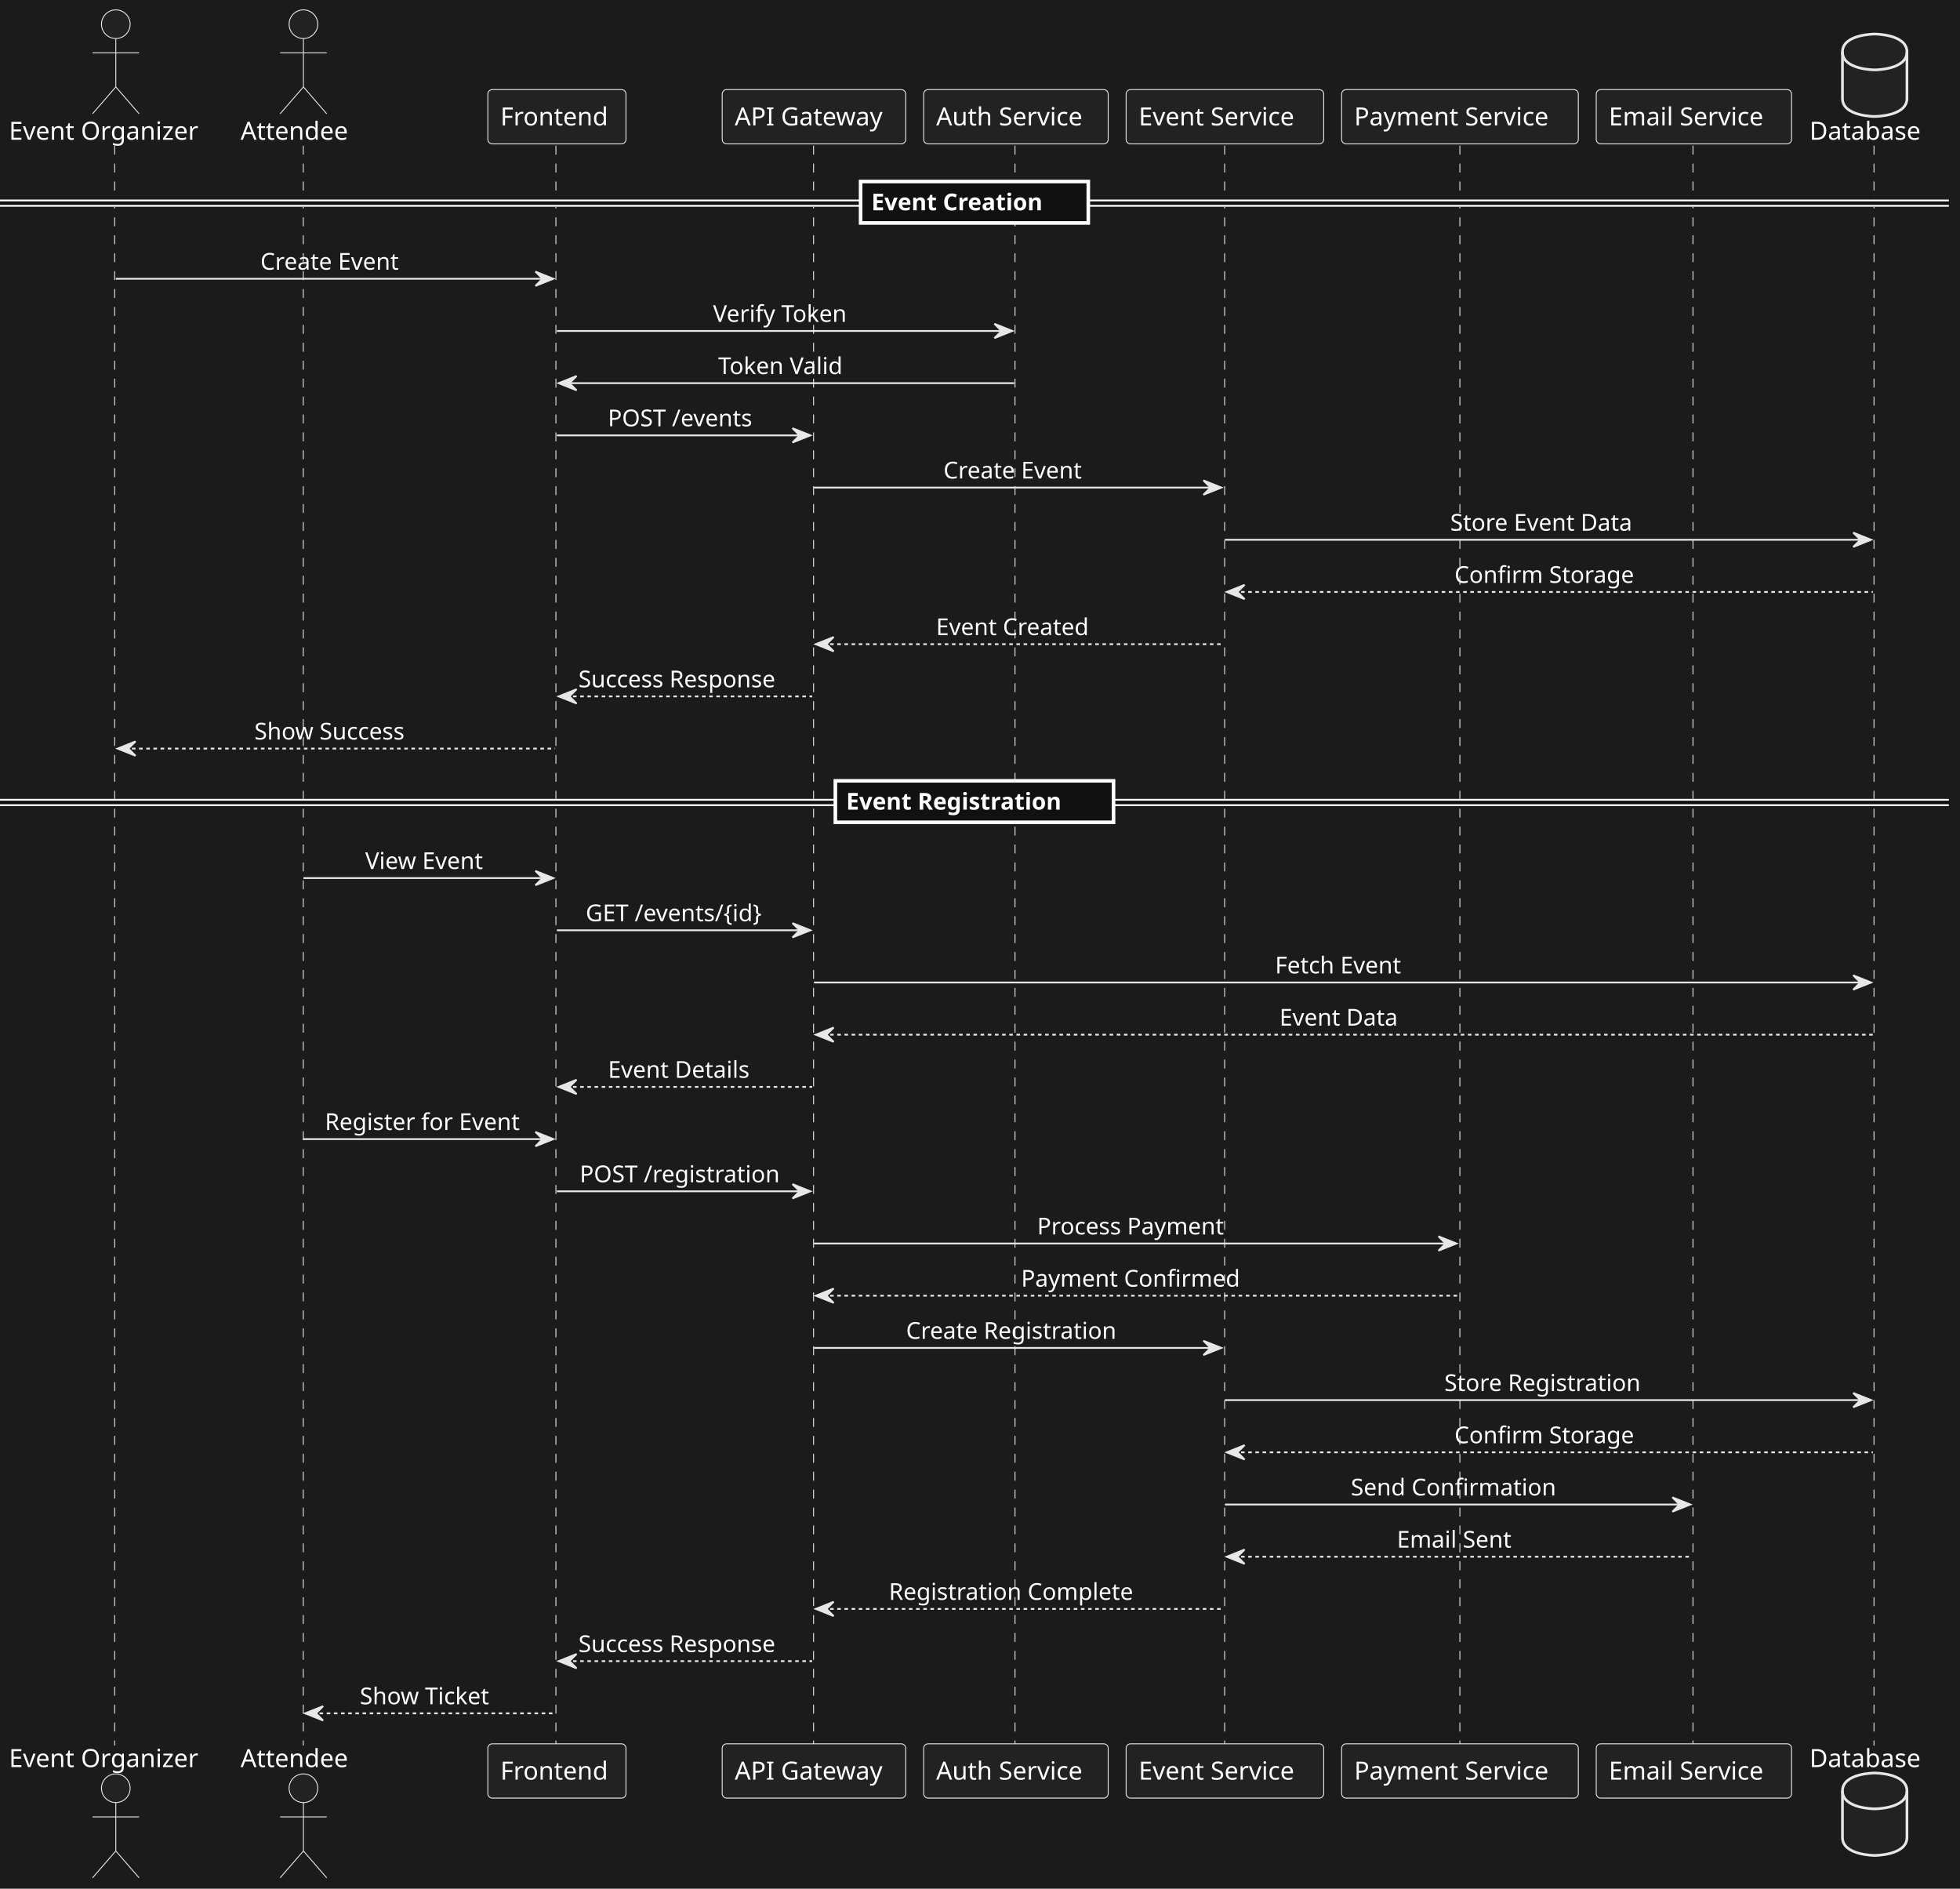
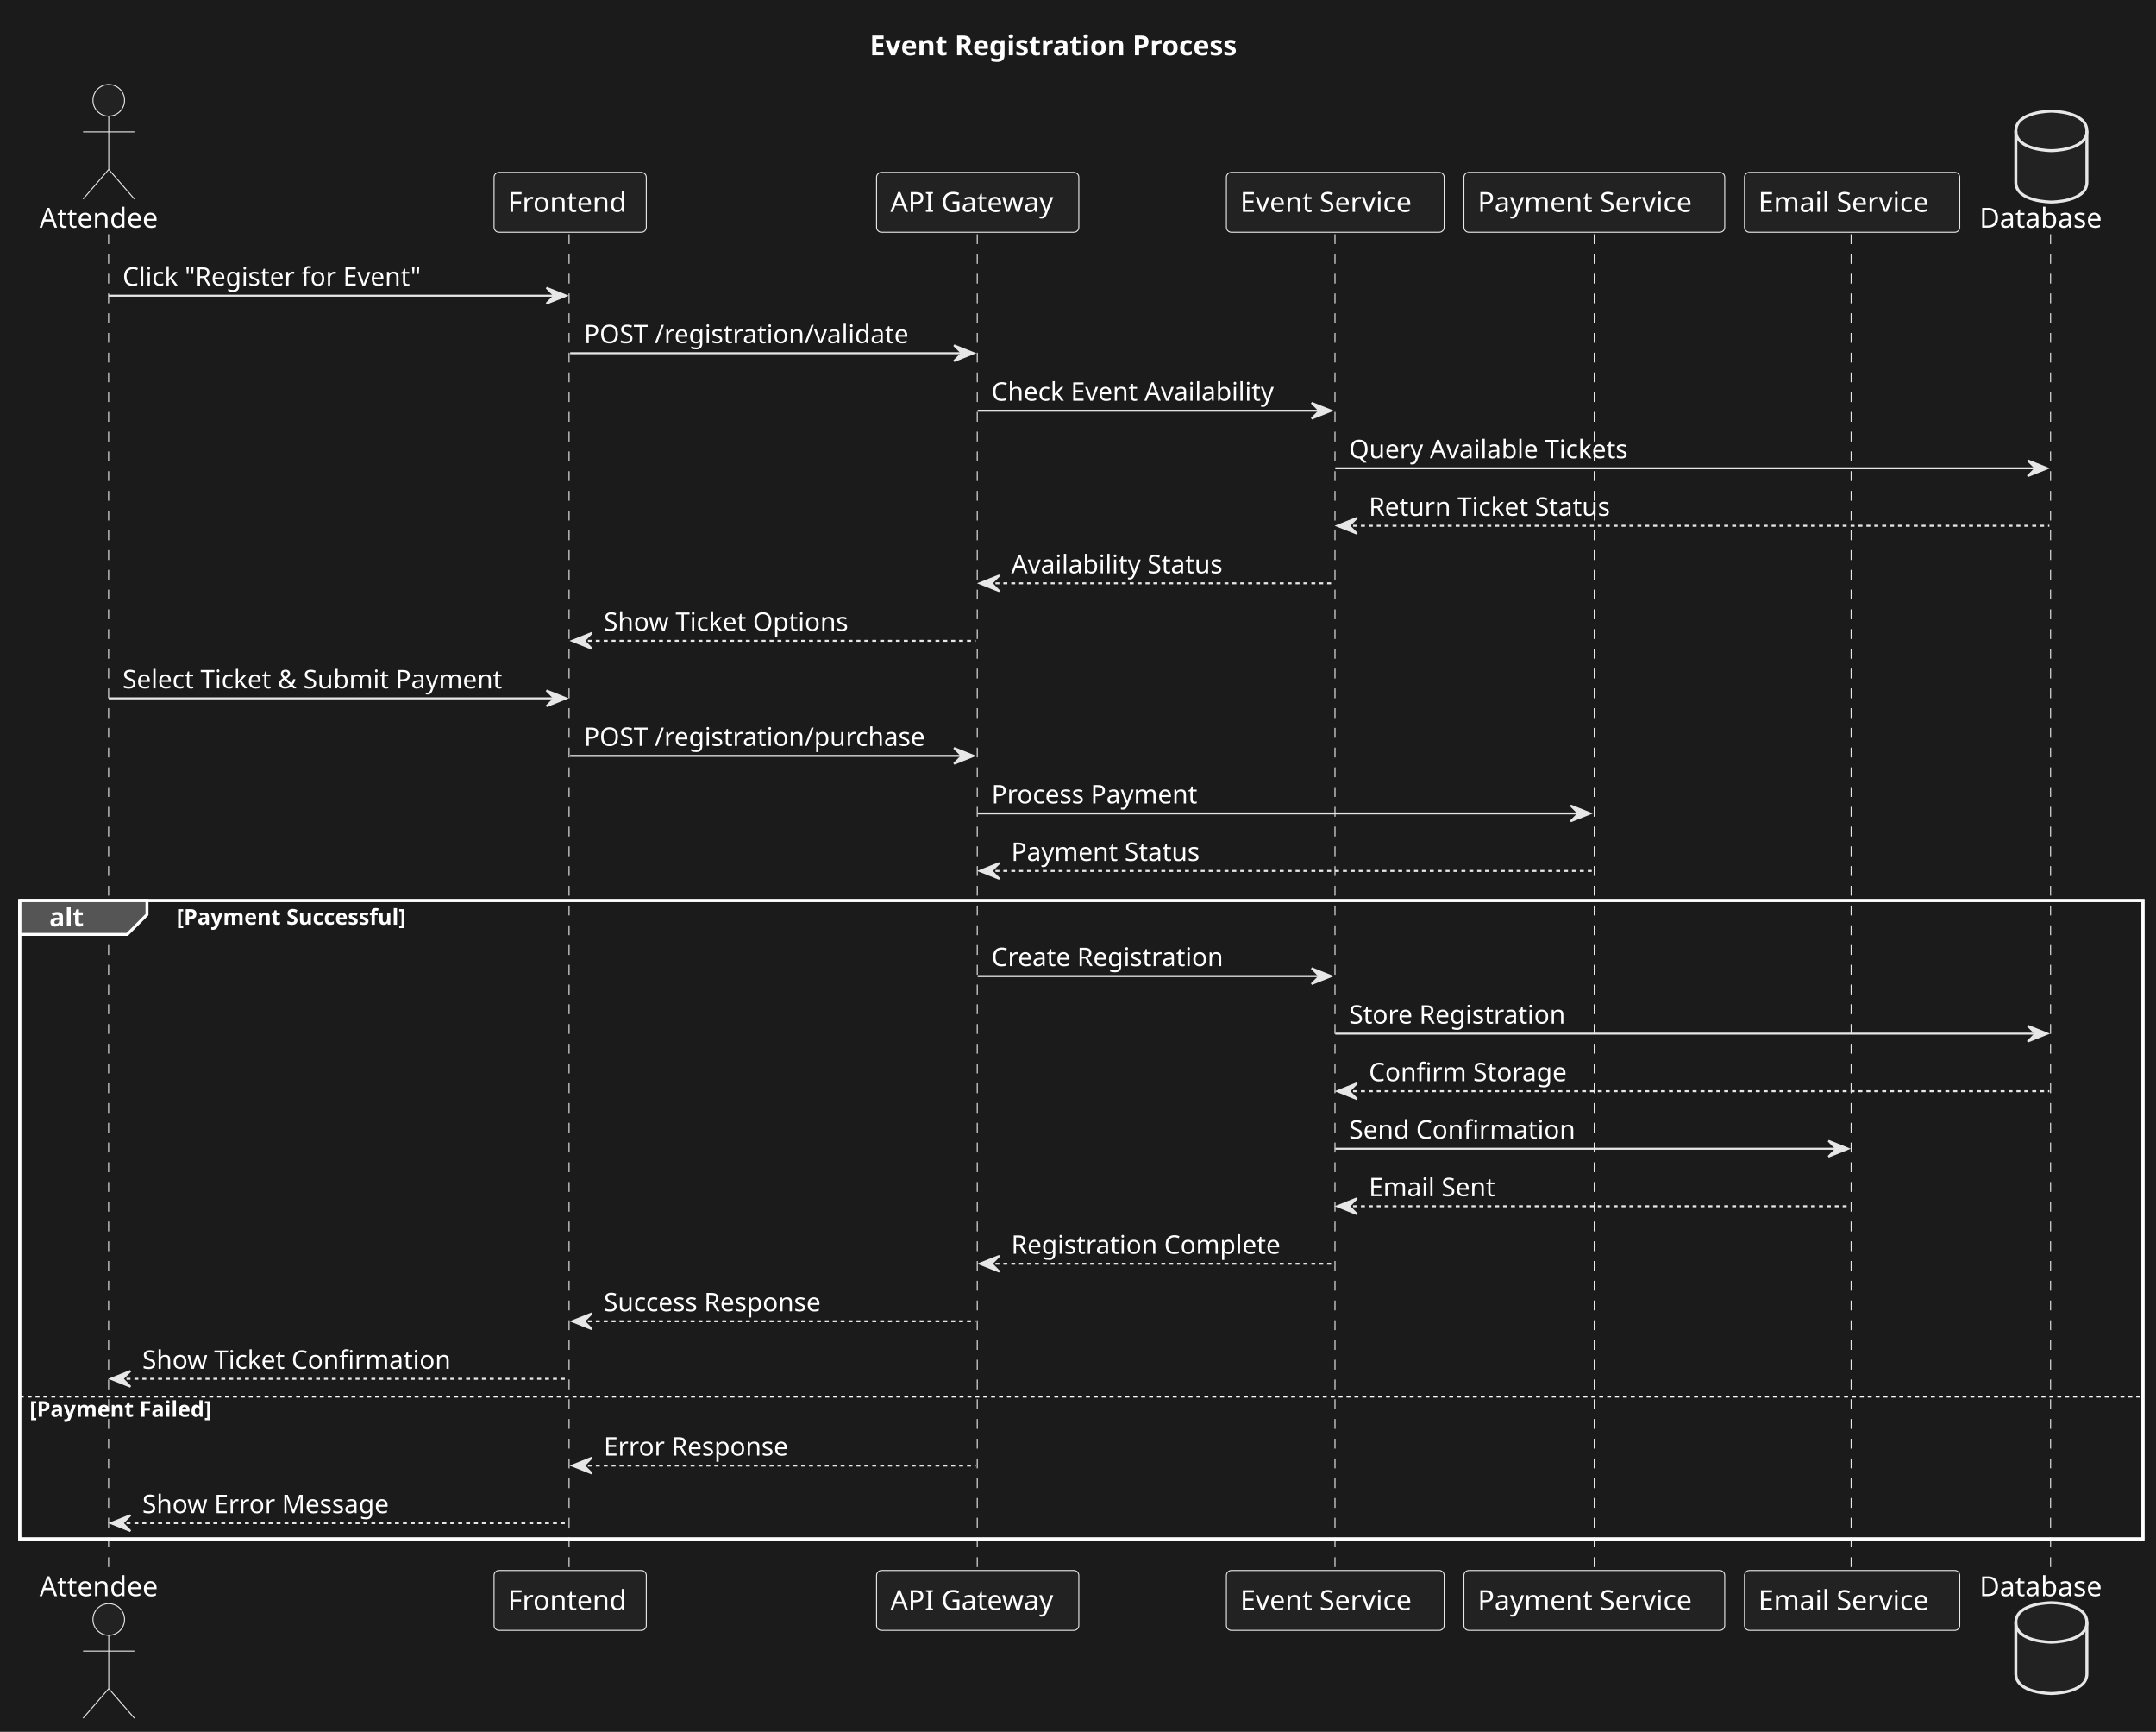
- <svg xmlns="http://www.w3.org/2000/svg" contentStyleType="text/css" height="1054px" preserveAspectRatio="none" style="width:1094px;height:1054px;background:#1B1B1B;" version="1.1" viewBox="0 0 1094 1054" width="1094px" zoomAndPan="magnify">
+ <svg xmlns="http://www.w3.org/2000/svg" contentStyleType="text/css" height="877px" preserveAspectRatio="none" style="width:1092px;height:877px;background:#1B1B1B;" version="1.1" viewBox="0 0 1092 877" width="1092px" zoomAndPan="magnify">
  <defs />
  <g>
-     <rect fill="#1B1B1B" height="1054" style="stroke:none;stroke-width:1;" width="1094" x="0" y="0" />
-     <line style="stroke:#E7E7E7;stroke-width:0.5;stroke-dasharray:5.0,5.0;" x1="64" x2="64" y1="81.297" y2="974.148" />
-     <line style="stroke:#E7E7E7;stroke-width:0.5;stroke-dasharray:5.0,5.0;" x1="169.278" x2="169.278" y1="81.297" y2="974.148" />
-     <line style="stroke:#E7E7E7;stroke-width:0.5;stroke-dasharray:5.0,5.0;" x1="310.29" x2="310.29" y1="81.297" y2="974.148" />
-     <line style="stroke:#E7E7E7;stroke-width:0.5;stroke-dasharray:5.0,5.0;" x1="454.105" x2="454.105" y1="81.297" y2="974.148" />
-     <line style="stroke:#E7E7E7;stroke-width:0.5;stroke-dasharray:5.0,5.0;" x1="566.548" x2="566.548" y1="81.297" y2="974.148" />
-     <line style="stroke:#E7E7E7;stroke-width:0.5;stroke-dasharray:5.0,5.0;" x1="683.552" x2="683.552" y1="81.297" y2="974.148" />
-     <line style="stroke:#E7E7E7;stroke-width:0.5;stroke-dasharray:5.0,5.0;" x1="814.85" x2="814.85" y1="81.297" y2="974.148" />
-     <line style="stroke:#E7E7E7;stroke-width:0.5;stroke-dasharray:5.0,5.0;" x1="944.961" x2="944.961" y1="81.297" y2="974.148" />
-     <line style="stroke:#E7E7E7;stroke-width:0.5;stroke-dasharray:5.0,5.0;" x1="1045.995" x2="1045.995" y1="81.297" y2="974.148" />
-     <text fill="#FFFFFF" font-family="sans-serif" font-size="14" lengthAdjust="spacing" textLength="113.278" x="5" y="77.995">Event Organizer</text>
-     <ellipse cx="64.639" cy="13.5" fill="#222222" rx="8" ry="8" style="stroke:#E7E7E7;stroke-width:0.5;" />
-     <path d="M64.639,21.5 L64.639,48.5 M51.639,29.5 L77.639,29.5 M64.639,48.5 L51.639,63.5 M64.639,48.5 L77.639,63.5 " fill="none" style="stroke:#E7E7E7;stroke-width:0.5;" />
-     <text fill="#FFFFFF" font-family="sans-serif" font-size="14" lengthAdjust="spacing" textLength="113.278" x="5" y="986.144">Event Organizer</text>
-     <ellipse cx="64.639" cy="997.945" fill="#222222" rx="8" ry="8" style="stroke:#E7E7E7;stroke-width:0.5;" />
-     <path d="M64.639,1005.945 L64.639,1032.945 M51.639,1013.945 L77.639,1013.945 M64.639,1032.945 L51.639,1047.945 M64.639,1032.945 L77.639,1047.945 " fill="none" style="stroke:#E7E7E7;stroke-width:0.5;" />
-     <text fill="#FFFFFF" font-family="sans-serif" font-size="14" lengthAdjust="spacing" textLength="64.155" x="134.278" y="77.995">Attendee</text>
-     <ellipse cx="169.356" cy="13.5" fill="#222222" rx="8" ry="8" style="stroke:#E7E7E7;stroke-width:0.5;" />
-     <path d="M169.356,21.5 L169.356,48.5 M156.356,29.5 L182.356,29.5 M169.356,48.5 L156.356,63.5 M169.356,48.5 L182.356,63.5 " fill="none" style="stroke:#E7E7E7;stroke-width:0.5;" />
-     <text fill="#FFFFFF" font-family="sans-serif" font-size="14" lengthAdjust="spacing" textLength="64.155" x="134.278" y="986.144">Attendee</text>
-     <ellipse cx="169.356" cy="997.945" fill="#222222" rx="8" ry="8" style="stroke:#E7E7E7;stroke-width:0.5;" />
-     <path d="M169.356,1005.945 L169.356,1032.945 M156.356,1013.945 L182.356,1013.945 M169.356,1032.945 L156.356,1047.945 M169.356,1032.945 L182.356,1047.945 " fill="none" style="stroke:#E7E7E7;stroke-width:0.5;" />
-     <rect fill="#222222" height="30.297" rx="2.5" ry="2.5" style="stroke:#E7E7E7;stroke-width:0.5;" width="77.109" x="272.29" y="50" />
-     <text fill="#FFFFFF" font-family="sans-serif" font-size="14" lengthAdjust="spacing" textLength="63.109" x="279.29" y="69.995">Frontend</text>
-     <rect fill="#222222" height="30.297" rx="2.5" ry="2.5" style="stroke:#E7E7E7;stroke-width:0.5;" width="77.109" x="272.29" y="973.148" />
-     <text fill="#FFFFFF" font-family="sans-serif" font-size="14" lengthAdjust="spacing" textLength="63.109" x="279.29" y="993.144">Frontend</text>
-     <rect fill="#222222" height="30.297" rx="2.5" ry="2.5" style="stroke:#E7E7E7;stroke-width:0.5;" width="102.443" x="403.105" y="50" />
-     <text fill="#FFFFFF" font-family="sans-serif" font-size="14" lengthAdjust="spacing" textLength="88.443" x="410.105" y="69.995">API Gateway</text>
-     <rect fill="#222222" height="30.297" rx="2.5" ry="2.5" style="stroke:#E7E7E7;stroke-width:0.5;" width="102.443" x="403.105" y="973.148" />
-     <text fill="#FFFFFF" font-family="sans-serif" font-size="14" lengthAdjust="spacing" textLength="88.443" x="410.105" y="993.144">API Gateway</text>
-     <rect fill="#222222" height="30.297" rx="2.5" ry="2.5" style="stroke:#E7E7E7;stroke-width:0.5;" width="103.004" x="515.548" y="50" />
-     <text fill="#FFFFFF" font-family="sans-serif" font-size="14" lengthAdjust="spacing" textLength="89.004" x="522.548" y="69.995">Auth Service</text>
-     <rect fill="#222222" height="30.297" rx="2.5" ry="2.5" style="stroke:#E7E7E7;stroke-width:0.5;" width="103.004" x="515.548" y="973.148" />
-     <text fill="#FFFFFF" font-family="sans-serif" font-size="14" lengthAdjust="spacing" textLength="89.004" x="522.548" y="993.144">Auth Service</text>
-     <rect fill="#222222" height="30.297" rx="2.5" ry="2.5" style="stroke:#E7E7E7;stroke-width:0.5;" width="110.298" x="628.552" y="50" />
-     <text fill="#FFFFFF" font-family="sans-serif" font-size="14" lengthAdjust="spacing" textLength="96.298" x="635.552" y="69.995">Event Service</text>
-     <rect fill="#222222" height="30.297" rx="2.5" ry="2.5" style="stroke:#E7E7E7;stroke-width:0.5;" width="110.298" x="628.552" y="973.148" />
-     <text fill="#FFFFFF" font-family="sans-serif" font-size="14" lengthAdjust="spacing" textLength="96.298" x="635.552" y="993.144">Event Service</text>
-     <rect fill="#222222" height="30.297" rx="2.5" ry="2.5" style="stroke:#E7E7E7;stroke-width:0.5;" width="132.111" x="748.85" y="50" />
-     <text fill="#FFFFFF" font-family="sans-serif" font-size="14" lengthAdjust="spacing" textLength="118.111" x="755.85" y="69.995">Payment Service</text>
-     <rect fill="#222222" height="30.297" rx="2.5" ry="2.5" style="stroke:#E7E7E7;stroke-width:0.5;" width="132.111" x="748.85" y="973.148" />
-     <text fill="#FFFFFF" font-family="sans-serif" font-size="14" lengthAdjust="spacing" textLength="118.111" x="755.85" y="993.144">Payment Service</text>
-     <rect fill="#222222" height="30.297" rx="2.5" ry="2.5" style="stroke:#E7E7E7;stroke-width:0.5;" width="109.033" x="890.961" y="50" />
-     <text fill="#FFFFFF" font-family="sans-serif" font-size="14" lengthAdjust="spacing" textLength="95.033" x="897.961" y="69.995">Email Service</text>
-     <rect fill="#222222" height="30.297" rx="2.5" ry="2.5" style="stroke:#E7E7E7;stroke-width:0.5;" width="109.033" x="890.961" y="973.148" />
-     <text fill="#FFFFFF" font-family="sans-serif" font-size="14" lengthAdjust="spacing" textLength="95.033" x="897.961" y="993.144">Email Service</text>
-     <text fill="#FFFFFF" font-family="sans-serif" font-size="14" lengthAdjust="spacing" textLength="66.801" x="1009.995" y="77.995">Database</text>
-     <path d="M1028.395,29 C1028.395,19 1046.395,19 1046.395,19 C1046.395,19 1064.395,19 1064.395,29 L1064.395,55 C1064.395,65 1046.395,65 1046.395,65 C1046.395,65 1028.395,65 1028.395,55 L1028.395,29 " fill="#222222" style="stroke:#E7E7E7;stroke-width:1.5;" />
-     <path d="M1028.395,29 C1028.395,39 1046.395,39 1046.395,39 C1046.395,39 1064.395,39 1064.395,29 " fill="none" style="stroke:#E7E7E7;stroke-width:1.5;" />
-     <text fill="#FFFFFF" font-family="sans-serif" font-size="14" lengthAdjust="spacing" textLength="66.801" x="1009.995" y="986.144">Database</text>
-     <path d="M1028.395,999.445 C1028.395,989.445 1046.395,989.445 1046.395,989.445 C1046.395,989.445 1064.395,989.445 1064.395,999.445 L1064.395,1025.445 C1064.395,1035.445 1046.395,1035.445 1046.395,1035.445 C1046.395,1035.445 1028.395,1035.445 1028.395,1025.445 L1028.395,999.445 " fill="#222222" style="stroke:#E7E7E7;stroke-width:1.5;" />
-     <path d="M1028.395,999.445 C1028.395,1009.445 1046.395,1009.445 1046.395,1009.445 C1046.395,1009.445 1064.395,1009.445 1064.395,999.445 " fill="none" style="stroke:#E7E7E7;stroke-width:1.5;" />
-     <rect fill="#111111" height="3" style="stroke:#111111;stroke-width:1;" width="1087.795" x="0" y="111.863" />
-     <line style="stroke:#FFFFFF;stroke-width:1;" x1="0" x2="1087.795" y1="111.863" y2="111.863" />
-     <line style="stroke:#FFFFFF;stroke-width:1;" x1="0" x2="1087.795" y1="114.863" y2="114.863" />
-     <rect fill="#111111" height="23.133" style="stroke:#FFFFFF;stroke-width:2;" width="127.09" x="480.353" y="101.297" />
-     <text fill="#FFFFFF" font-family="sans-serif" font-size="13" font-weight="bold" lengthAdjust="spacing" textLength="108.564" x="486.353" y="117.364">Event Creation</text>
-     <polygon fill="#E7E7E7" points="298.845,151.562,308.845,155.562,298.845,159.562,302.845,155.562" style="stroke:#E7E7E7;stroke-width:1;" />
-     <line style="stroke:#E7E7E7;stroke-width:1;" x1="64.639" x2="304.845" y1="155.562" y2="155.562" />
-     <text fill="#FFFFFF" font-family="sans-serif" font-size="13" lengthAdjust="spacing" textLength="84.856" x="145.314" y="150.497">Create Event</text>
-     <polygon fill="#E7E7E7" points="555.05,180.695,565.05,184.695,555.05,188.695,559.05,184.695" style="stroke:#E7E7E7;stroke-width:1;" />
-     <line style="stroke:#E7E7E7;stroke-width:1;" x1="310.845" x2="561.05" y1="184.695" y2="184.695" />
-     <text fill="#FFFFFF" font-family="sans-serif" font-size="13" lengthAdjust="spacing" textLength="81.91" x="397.992" y="179.629">Verify Token</text>
-     <polygon fill="#E7E7E7" points="321.845,209.828,311.845,213.828,321.845,217.828,317.845,213.828" style="stroke:#E7E7E7;stroke-width:1;" />
-     <line style="stroke:#E7E7E7;stroke-width:1;" x1="315.845" x2="566.05" y1="213.828" y2="213.828" />
-     <text fill="#FFFFFF" font-family="sans-serif" font-size="13" lengthAdjust="spacing" textLength="76.127" x="400.884" y="208.762">Token Valid</text>
-     <polygon fill="#E7E7E7" points="442.327,238.961,452.327,242.961,442.327,246.961,446.327,242.961" style="stroke:#E7E7E7;stroke-width:1;" />
-     <line style="stroke:#E7E7E7;stroke-width:1;" x1="310.845" x2="448.327" y1="242.961" y2="242.961" />
-     <text fill="#FFFFFF" font-family="sans-serif" font-size="13" lengthAdjust="spacing" textLength="86.576" x="339.298" y="237.895">POST /events</text>
-     <polygon fill="#E7E7E7" points="671.701,268.094,681.701,272.094,671.701,276.094,675.701,272.094" style="stroke:#E7E7E7;stroke-width:1;" />
-     <line style="stroke:#E7E7E7;stroke-width:1;" x1="454.327" x2="677.701" y1="272.094" y2="272.094" />
-     <text fill="#FFFFFF" font-family="sans-serif" font-size="13" lengthAdjust="spacing" textLength="84.856" x="526.586" y="267.028">Create Event</text>
-     <polygon fill="#E7E7E7" points="1034.395,297.227,1044.395,301.227,1034.395,305.227,1038.395,301.227" style="stroke:#E7E7E7;stroke-width:1;" />
-     <line style="stroke:#E7E7E7;stroke-width:1;" x1="683.701" x2="1040.395" y1="301.227" y2="301.227" />
-     <text fill="#FFFFFF" font-family="sans-serif" font-size="13" lengthAdjust="spacing" textLength="111.192" x="809.452" y="296.161">Store Event Data</text>
-     <polygon fill="#E7E7E7" points="694.701,326.359,684.701,330.359,694.701,334.359,690.701,330.359" style="stroke:#E7E7E7;stroke-width:1;" />
-     <line style="stroke:#E7E7E7;stroke-width:1;stroke-dasharray:2.0,2.0;" x1="688.701" x2="1045.395" y1="330.359" y2="330.359" />
-     <text fill="#FFFFFF" font-family="sans-serif" font-size="13" lengthAdjust="spacing" textLength="106.463" x="811.817" y="325.293">Confirm Storage</text>
-     <polygon fill="#E7E7E7" points="465.327,355.492,455.327,359.492,465.327,363.492,461.327,359.492" style="stroke:#E7E7E7;stroke-width:1;" />
-     <line style="stroke:#E7E7E7;stroke-width:1;stroke-dasharray:2.0,2.0;" x1="459.327" x2="682.701" y1="359.492" y2="359.492" />
-     <text fill="#FFFFFF" font-family="sans-serif" font-size="13" lengthAdjust="spacing" textLength="93.107" x="522.46" y="354.426">Event Created</text>
-     <polygon fill="#E7E7E7" points="321.845,384.625,311.845,388.625,321.845,392.625,317.845,388.625" style="stroke:#E7E7E7;stroke-width:1;" />
-     <line style="stroke:#E7E7E7;stroke-width:1;stroke-dasharray:2.0,2.0;" x1="315.845" x2="453.327" y1="388.625" y2="388.625" />
-     <text fill="#FFFFFF" font-family="sans-serif" font-size="13" lengthAdjust="spacing" textLength="119.482" x="322.845" y="383.559">Success Response</text>
-     <polygon fill="#E7E7E7" points="75.639,413.758,65.639,417.758,75.639,421.758,71.639,417.758" style="stroke:#E7E7E7;stroke-width:1;" />
-     <line style="stroke:#E7E7E7;stroke-width:1;stroke-dasharray:2.0,2.0;" x1="69.639" x2="309.845" y1="417.758" y2="417.758" />
-     <text fill="#FFFFFF" font-family="sans-serif" font-size="13" lengthAdjust="spacing" textLength="91.54" x="141.972" y="412.692">Show Success</text>
-     <rect fill="#111111" height="3" style="stroke:#111111;stroke-width:1;" width="1087.795" x="0" y="446.324" />
-     <line style="stroke:#FFFFFF;stroke-width:1;" x1="0" x2="1087.795" y1="446.324" y2="446.324" />
-     <line style="stroke:#FFFFFF;stroke-width:1;" x1="0" x2="1087.795" y1="449.324" y2="449.324" />
-     <rect fill="#111111" height="23.133" style="stroke:#FFFFFF;stroke-width:2;" width="155.273" x="466.261" y="435.758" />
-     <text fill="#FFFFFF" font-family="sans-serif" font-size="13" font-weight="bold" lengthAdjust="spacing" textLength="136.748" x="472.261" y="451.825">Event Registration</text>
-     <polygon fill="#E7E7E7" points="298.845,486.023,308.845,490.023,298.845,494.023,302.845,490.023" style="stroke:#E7E7E7;stroke-width:1;" />
-     <line style="stroke:#E7E7E7;stroke-width:1;" x1="169.356" x2="304.845" y1="490.023" y2="490.023" />
-     <text fill="#FFFFFF" font-family="sans-serif" font-size="13" lengthAdjust="spacing" textLength="72.509" x="203.846" y="484.957">View Event</text>
-     <polygon fill="#E7E7E7" points="442.327,515.156,452.327,519.156,442.327,523.156,446.327,519.156" style="stroke:#E7E7E7;stroke-width:1;" />
-     <line style="stroke:#E7E7E7;stroke-width:1;" x1="310.845" x2="448.327" y1="519.156" y2="519.156" />
-     <text fill="#FFFFFF" font-family="sans-serif" font-size="13" lengthAdjust="spacing" textLength="111.325" x="326.923" y="514.09">GET /events/{id}</text>
-     <polygon fill="#E7E7E7" points="1034.395,544.289,1044.395,548.289,1034.395,552.289,1038.395,548.289" style="stroke:#E7E7E7;stroke-width:1;" />
-     <line style="stroke:#E7E7E7;stroke-width:1;" x1="454.327" x2="1040.395" y1="548.289" y2="548.289" />
-     <text fill="#FFFFFF" font-family="sans-serif" font-size="13" lengthAdjust="spacing" textLength="77.334" x="711.694" y="543.223">Fetch Event</text>
-     <polygon fill="#E7E7E7" points="465.327,573.422,455.327,577.422,465.327,581.422,461.327,577.422" style="stroke:#E7E7E7;stroke-width:1;" />
-     <line style="stroke:#E7E7E7;stroke-width:1;stroke-dasharray:2.0,2.0;" x1="459.327" x2="1045.395" y1="577.422" y2="577.422" />
-     <text fill="#FFFFFF" font-family="sans-serif" font-size="13" lengthAdjust="spacing" textLength="72.414" x="714.154" y="572.356">Event Data</text>
-     <polygon fill="#E7E7E7" points="321.845,602.555,311.845,606.555,321.845,610.555,317.845,606.555" style="stroke:#E7E7E7;stroke-width:1;" />
-     <line style="stroke:#E7E7E7;stroke-width:1;stroke-dasharray:2.0,2.0;" x1="315.845" x2="453.327" y1="606.555" y2="606.555" />
-     <text fill="#FFFFFF" font-family="sans-serif" font-size="13" lengthAdjust="spacing" textLength="86.442" x="339.365" y="601.489">Event Details</text>
-     <polygon fill="#E7E7E7" points="298.845,631.688,308.845,635.688,298.845,639.688,302.845,635.688" style="stroke:#E7E7E7;stroke-width:1;" />
-     <line style="stroke:#E7E7E7;stroke-width:1;" x1="169.356" x2="304.845" y1="635.688" y2="635.688" />
-     <text fill="#FFFFFF" font-family="sans-serif" font-size="13" lengthAdjust="spacing" textLength="117.489" x="181.356" y="630.622">Register for Event</text>
-     <polygon fill="#E7E7E7" points="442.327,660.82,452.327,664.82,442.327,668.82,446.327,664.82" style="stroke:#E7E7E7;stroke-width:1;" />
-     <line style="stroke:#E7E7E7;stroke-width:1;" x1="310.845" x2="448.327" y1="664.82" y2="664.82" />
-     <text fill="#FFFFFF" font-family="sans-serif" font-size="13" lengthAdjust="spacing" textLength="118.066" x="323.553" y="659.754">POST /registration</text>
-     <polygon fill="#E7E7E7" points="802.906,689.953,812.906,693.953,802.906,697.953,806.906,693.953" style="stroke:#E7E7E7;stroke-width:1;" />
-     <line style="stroke:#E7E7E7;stroke-width:1;" x1="454.327" x2="808.906" y1="693.953" y2="693.953" />
-     <text fill="#FFFFFF" font-family="sans-serif" font-size="13" lengthAdjust="spacing" textLength="111.459" x="578.887" y="688.887">Process Payment</text>
-     <polygon fill="#E7E7E7" points="465.327,719.086,455.327,723.086,465.327,727.086,461.327,723.086" style="stroke:#E7E7E7;stroke-width:1;" />
-     <line style="stroke:#E7E7E7;stroke-width:1;stroke-dasharray:2.0,2.0;" x1="459.327" x2="813.906" y1="723.086" y2="723.086" />
-     <text fill="#FFFFFF" font-family="sans-serif" font-size="13" lengthAdjust="spacing" textLength="129.346" x="569.943" y="718.02">Payment Confirmed</text>
-     <polygon fill="#E7E7E7" points="671.701,748.219,681.701,752.219,671.701,756.219,675.701,752.219" style="stroke:#E7E7E7;stroke-width:1;" />
-     <line style="stroke:#E7E7E7;stroke-width:1;" x1="454.327" x2="677.701" y1="752.219" y2="752.219" />
-     <text fill="#FFFFFF" font-family="sans-serif" font-size="13" lengthAdjust="spacing" textLength="126.591" x="505.718" y="747.153">Create Registration</text>
-     <polygon fill="#E7E7E7" points="1034.395,777.352,1044.395,781.352,1034.395,785.352,1038.395,781.352" style="stroke:#E7E7E7;stroke-width:1;" />
-     <line style="stroke:#E7E7E7;stroke-width:1;" x1="683.701" x2="1040.395" y1="781.352" y2="781.352" />
-     <text fill="#FFFFFF" font-family="sans-serif" font-size="13" lengthAdjust="spacing" textLength="117.755" x="806.17" y="776.286">Store Registration</text>
-     <polygon fill="#E7E7E7" points="694.701,806.484,684.701,810.484,694.701,814.484,690.701,810.484" style="stroke:#E7E7E7;stroke-width:1;" />
-     <line style="stroke:#E7E7E7;stroke-width:1;stroke-dasharray:2.0,2.0;" x1="688.701" x2="1045.395" y1="810.484" y2="810.484" />
-     <text fill="#FFFFFF" font-family="sans-serif" font-size="13" lengthAdjust="spacing" textLength="106.463" x="811.817" y="805.418">Confirm Storage</text>
-     <polygon fill="#E7E7E7" points="933.478,835.617,943.478,839.617,933.478,843.617,937.478,839.617" style="stroke:#E7E7E7;stroke-width:1;" />
-     <line style="stroke:#E7E7E7;stroke-width:1;" x1="683.701" x2="939.478" y1="839.617" y2="839.617" />
-     <text fill="#FFFFFF" font-family="sans-serif" font-size="13" lengthAdjust="spacing" textLength="121.209" x="753.985" y="834.551">Send Confirmation</text>
-     <polygon fill="#E7E7E7" points="694.701,864.75,684.701,868.75,694.701,872.75,690.701,868.75" style="stroke:#E7E7E7;stroke-width:1;" />
-     <line style="stroke:#E7E7E7;stroke-width:1;stroke-dasharray:2.0,2.0;" x1="688.701" x2="944.478" y1="868.75" y2="868.75" />
-     <text fill="#FFFFFF" font-family="sans-serif" font-size="13" lengthAdjust="spacing" textLength="69.786" x="779.697" y="863.684">Email Sent</text>
-     <polygon fill="#E7E7E7" points="465.327,893.883,455.327,897.883,465.327,901.883,461.327,897.883" style="stroke:#E7E7E7;stroke-width:1;" />
-     <line style="stroke:#E7E7E7;stroke-width:1;stroke-dasharray:2.0,2.0;" x1="459.327" x2="682.701" y1="897.883" y2="897.883" />
-     <text fill="#FFFFFF" font-family="sans-serif" font-size="13" lengthAdjust="spacing" textLength="145.761" x="496.133" y="892.817">Registration Complete</text>
-     <polygon fill="#E7E7E7" points="321.845,923.016,311.845,927.016,321.845,931.016,317.845,927.016" style="stroke:#E7E7E7;stroke-width:1;" />
-     <line style="stroke:#E7E7E7;stroke-width:1;stroke-dasharray:2.0,2.0;" x1="315.845" x2="453.327" y1="927.016" y2="927.016" />
-     <text fill="#FFFFFF" font-family="sans-serif" font-size="13" lengthAdjust="spacing" textLength="119.482" x="322.845" y="921.95">Success Response</text>
-     <polygon fill="#E7E7E7" points="180.356,952.148,170.356,956.148,180.356,960.148,176.356,956.148" style="stroke:#E7E7E7;stroke-width:1;" />
-     <line style="stroke:#E7E7E7;stroke-width:1;stroke-dasharray:2.0,2.0;" x1="174.356" x2="309.845" y1="956.148" y2="956.148" />
-     <text fill="#FFFFFF" font-family="sans-serif" font-size="13" lengthAdjust="spacing" textLength="78.533" x="200.834" y="951.082">Show Ticket</text>
+     <rect fill="#1B1B1B" height="877" style="stroke:none;stroke-width:1;" width="1092" x="0" y="0" />
+     <text fill="#FFFFFF" font-family="sans-serif" font-size="14" font-weight="bold" lengthAdjust="spacing" textLength="213.384" x="440.51" y="27.995">Event Registration Process</text>
+     <rect fill="none" height="323.266" style="stroke:#FFFFFF;stroke-width:1.5;" width="1075.403" x="10" y="456.055" />
+     <line style="stroke:#E7E7E7;stroke-width:0.5;stroke-dasharray:5.0,5.0;" x1="55" x2="55" y1="118.594" y2="796.32" />
+     <line style="stroke:#E7E7E7;stroke-width:0.5;stroke-dasharray:5.0,5.0;" x1="288.231" x2="288.231" y1="118.594" y2="796.32" />
+     <line style="stroke:#E7E7E7;stroke-width:0.5;stroke-dasharray:5.0,5.0;" x1="494.97" x2="494.97" y1="118.594" y2="796.32" />
+     <line style="stroke:#E7E7E7;stroke-width:0.5;stroke-dasharray:5.0,5.0;" x1="676.16" x2="676.16" y1="118.594" y2="796.32" />
+     <line style="stroke:#E7E7E7;stroke-width:0.5;stroke-dasharray:5.0,5.0;" x1="807.457" x2="807.457" y1="118.594" y2="796.32" />
+     <line style="stroke:#E7E7E7;stroke-width:0.5;stroke-dasharray:5.0,5.0;" x1="937.569" x2="937.569" y1="118.594" y2="796.32" />
+     <line style="stroke:#E7E7E7;stroke-width:0.5;stroke-dasharray:5.0,5.0;" x1="1038.602" x2="1038.602" y1="118.594" y2="796.32" />
+     <text fill="#FFFFFF" font-family="sans-serif" font-size="14" lengthAdjust="spacing" textLength="64.155" x="20" y="115.292">Attendee</text>
+     <ellipse cx="55.078" cy="50.797" fill="#222222" rx="8" ry="8" style="stroke:#E7E7E7;stroke-width:0.5;" />
+     <path d="M55.078,58.797 L55.078,85.797 M42.078,66.797 L68.078,66.797 M55.078,85.797 L42.078,100.797 M55.078,85.797 L68.078,100.797 " fill="none" style="stroke:#E7E7E7;stroke-width:0.5;" />
+     <text fill="#FFFFFF" font-family="sans-serif" font-size="14" lengthAdjust="spacing" textLength="64.155" x="20" y="808.315">Attendee</text>
+     <ellipse cx="55.078" cy="820.117" fill="#222222" rx="8" ry="8" style="stroke:#E7E7E7;stroke-width:0.5;" />
+     <path d="M55.078,828.117 L55.078,855.117 M42.078,836.117 L68.078,836.117 M55.078,855.117 L42.078,870.117 M55.078,855.117 L68.078,870.117 " fill="none" style="stroke:#E7E7E7;stroke-width:0.5;" />
+     <rect fill="#222222" height="30.297" rx="2.5" ry="2.5" style="stroke:#E7E7E7;stroke-width:0.5;" width="77.109" x="250.231" y="87.297" />
+     <text fill="#FFFFFF" font-family="sans-serif" font-size="14" lengthAdjust="spacing" textLength="63.109" x="257.231" y="107.292">Frontend</text>
+     <rect fill="#222222" height="30.297" rx="2.5" ry="2.5" style="stroke:#E7E7E7;stroke-width:0.5;" width="77.109" x="250.231" y="795.32" />
+     <text fill="#FFFFFF" font-family="sans-serif" font-size="14" lengthAdjust="spacing" textLength="63.109" x="257.231" y="815.315">Frontend</text>
+     <rect fill="#222222" height="30.297" rx="2.5" ry="2.5" style="stroke:#E7E7E7;stroke-width:0.5;" width="102.443" x="443.97" y="87.297" />
+     <text fill="#FFFFFF" font-family="sans-serif" font-size="14" lengthAdjust="spacing" textLength="88.443" x="450.97" y="107.292">API Gateway</text>
+     <rect fill="#222222" height="30.297" rx="2.5" ry="2.5" style="stroke:#E7E7E7;stroke-width:0.5;" width="102.443" x="443.97" y="795.32" />
+     <text fill="#FFFFFF" font-family="sans-serif" font-size="14" lengthAdjust="spacing" textLength="88.443" x="450.97" y="815.315">API Gateway</text>
+     <rect fill="#222222" height="30.297" rx="2.5" ry="2.5" style="stroke:#E7E7E7;stroke-width:0.5;" width="110.298" x="621.16" y="87.297" />
+     <text fill="#FFFFFF" font-family="sans-serif" font-size="14" lengthAdjust="spacing" textLength="96.298" x="628.16" y="107.292">Event Service</text>
+     <rect fill="#222222" height="30.297" rx="2.5" ry="2.5" style="stroke:#E7E7E7;stroke-width:0.5;" width="110.298" x="621.16" y="795.32" />
+     <text fill="#FFFFFF" font-family="sans-serif" font-size="14" lengthAdjust="spacing" textLength="96.298" x="628.16" y="815.315">Event Service</text>
+     <rect fill="#222222" height="30.297" rx="2.5" ry="2.5" style="stroke:#E7E7E7;stroke-width:0.5;" width="132.111" x="741.457" y="87.297" />
+     <text fill="#FFFFFF" font-family="sans-serif" font-size="14" lengthAdjust="spacing" textLength="118.111" x="748.457" y="107.292">Payment Service</text>
+     <rect fill="#222222" height="30.297" rx="2.5" ry="2.5" style="stroke:#E7E7E7;stroke-width:0.5;" width="132.111" x="741.457" y="795.32" />
+     <text fill="#FFFFFF" font-family="sans-serif" font-size="14" lengthAdjust="spacing" textLength="118.111" x="748.457" y="815.315">Payment Service</text>
+     <rect fill="#222222" height="30.297" rx="2.5" ry="2.5" style="stroke:#E7E7E7;stroke-width:0.5;" width="109.033" x="883.569" y="87.297" />
+     <text fill="#FFFFFF" font-family="sans-serif" font-size="14" lengthAdjust="spacing" textLength="95.033" x="890.569" y="107.292">Email Service</text>
+     <rect fill="#222222" height="30.297" rx="2.5" ry="2.5" style="stroke:#E7E7E7;stroke-width:0.5;" width="109.033" x="883.569" y="795.32" />
+     <text fill="#FFFFFF" font-family="sans-serif" font-size="14" lengthAdjust="spacing" textLength="95.033" x="890.569" y="815.315">Email Service</text>
+     <text fill="#FFFFFF" font-family="sans-serif" font-size="14" lengthAdjust="spacing" textLength="66.801" x="1002.602" y="115.292">Database</text>
+     <path d="M1021.002,66.297 C1021.002,56.297 1039.002,56.297 1039.002,56.297 C1039.002,56.297 1057.002,56.297 1057.002,66.297 L1057.002,92.297 C1057.002,102.297 1039.002,102.297 1039.002,102.297 C1039.002,102.297 1021.002,102.297 1021.002,92.297 L1021.002,66.297 " fill="#222222" style="stroke:#E7E7E7;stroke-width:1.5;" />
+     <path d="M1021.002,66.297 C1021.002,76.297 1039.002,76.297 1039.002,76.297 C1039.002,76.297 1057.002,76.297 1057.002,66.297 " fill="none" style="stroke:#E7E7E7;stroke-width:1.5;" />
+     <text fill="#FFFFFF" font-family="sans-serif" font-size="14" lengthAdjust="spacing" textLength="66.801" x="1002.602" y="808.315">Database</text>
+     <path d="M1021.002,821.617 C1021.002,811.617 1039.002,811.617 1039.002,811.617 C1039.002,811.617 1057.002,811.617 1057.002,821.617 L1057.002,847.617 C1057.002,857.617 1039.002,857.617 1039.002,857.617 C1039.002,857.617 1021.002,857.617 1021.002,847.617 L1021.002,821.617 " fill="#222222" style="stroke:#E7E7E7;stroke-width:1.5;" />
+     <path d="M1021.002,821.617 C1021.002,831.617 1039.002,831.617 1039.002,831.617 C1039.002,831.617 1057.002,831.617 1057.002,821.617 " fill="none" style="stroke:#E7E7E7;stroke-width:1.5;" />
+     <polygon fill="#E7E7E7" points="276.785,145.727,286.785,149.727,276.785,153.727,280.785,149.727" style="stroke:#E7E7E7;stroke-width:1;" />
+     <line style="stroke:#E7E7E7;stroke-width:1;" x1="55.078" x2="282.785" y1="149.727" y2="149.727" />
+     <text fill="#FFFFFF" font-family="sans-serif" font-size="13" lengthAdjust="spacing" textLength="164.557" x="62.078" y="144.661">Click "Register for Event"</text>
+     <polygon fill="#E7E7E7" points="483.191,174.859,493.191,178.859,483.191,182.859,487.191,178.859" style="stroke:#E7E7E7;stroke-width:1;" />
+     <line style="stroke:#E7E7E7;stroke-width:1;" x1="288.785" x2="489.191" y1="178.859" y2="178.859" />
+     <text fill="#FFFFFF" font-family="sans-serif" font-size="13" lengthAdjust="spacing" textLength="174.643" x="295.785" y="173.793">POST /registration/validate</text>
+     <polygon fill="#E7E7E7" points="664.309,203.992,674.309,207.992,664.309,211.992,668.309,207.992" style="stroke:#E7E7E7;stroke-width:1;" />
+     <line style="stroke:#E7E7E7;stroke-width:1;" x1="495.191" x2="670.309" y1="207.992" y2="207.992" />
+     <text fill="#FFFFFF" font-family="sans-serif" font-size="13" lengthAdjust="spacing" textLength="157.117" x="502.191" y="202.926">Check Event Availability</text>
+     <polygon fill="#E7E7E7" points="1027.002,233.125,1037.002,237.125,1027.002,241.125,1031.002,237.125" style="stroke:#E7E7E7;stroke-width:1;" />
+     <line style="stroke:#E7E7E7;stroke-width:1;" x1="676.309" x2="1033.002" y1="237.125" y2="237.125" />
+     <text fill="#FFFFFF" font-family="sans-serif" font-size="13" lengthAdjust="spacing" textLength="153.474" x="683.309" y="232.059">Query Available Tickets</text>
+     <polygon fill="#E7E7E7" points="687.309,262.258,677.309,266.258,687.309,270.258,683.309,266.258" style="stroke:#E7E7E7;stroke-width:1;" />
+     <line style="stroke:#E7E7E7;stroke-width:1;stroke-dasharray:2.0,2.0;" x1="681.309" x2="1038.002" y1="266.258" y2="266.258" />
+     <text fill="#FFFFFF" font-family="sans-serif" font-size="13" lengthAdjust="spacing" textLength="132.964" x="693.309" y="261.192">Return Ticket Status</text>
+     <polygon fill="#E7E7E7" points="506.191,291.391,496.191,295.391,506.191,299.391,502.191,295.391" style="stroke:#E7E7E7;stroke-width:1;" />
+     <line style="stroke:#E7E7E7;stroke-width:1;stroke-dasharray:2.0,2.0;" x1="500.191" x2="675.309" y1="295.391" y2="295.391" />
+     <text fill="#FFFFFF" font-family="sans-serif" font-size="13" lengthAdjust="spacing" textLength="117.178" x="512.191" y="290.325">Availability Status</text>
+     <polygon fill="#E7E7E7" points="299.785,320.523,289.785,324.523,299.785,328.523,295.785,324.523" style="stroke:#E7E7E7;stroke-width:1;" />
+     <line style="stroke:#E7E7E7;stroke-width:1;stroke-dasharray:2.0,2.0;" x1="293.785" x2="494.191" y1="324.523" y2="324.523" />
+     <text fill="#FFFFFF" font-family="sans-serif" font-size="13" lengthAdjust="spacing" textLength="132.825" x="305.785" y="319.457">Show Ticket Options</text>
+     <polygon fill="#E7E7E7" points="276.785,349.656,286.785,353.656,276.785,357.656,280.785,353.656" style="stroke:#E7E7E7;stroke-width:1;" />
+     <line style="stroke:#E7E7E7;stroke-width:1;" x1="55.078" x2="282.785" y1="353.656" y2="353.656" />
+     <text fill="#FFFFFF" font-family="sans-serif" font-size="13" lengthAdjust="spacing" textLength="209.708" x="62.078" y="348.59">Select Ticket &amp; Submit Payment</text>
+     <polygon fill="#E7E7E7" points="483.191,378.789,493.191,382.789,483.191,386.789,487.191,382.789" style="stroke:#E7E7E7;stroke-width:1;" />
+     <line style="stroke:#E7E7E7;stroke-width:1;" x1="288.785" x2="489.191" y1="382.789" y2="382.789" />
+     <text fill="#FFFFFF" font-family="sans-serif" font-size="13" lengthAdjust="spacing" textLength="182.406" x="295.785" y="377.723">POST /registration/purchase</text>
+     <polygon fill="#E7E7E7" points="795.513,407.922,805.513,411.922,795.513,415.922,799.513,411.922" style="stroke:#E7E7E7;stroke-width:1;" />
+     <line style="stroke:#E7E7E7;stroke-width:1;" x1="495.191" x2="801.513" y1="411.922" y2="411.922" />
+     <text fill="#FFFFFF" font-family="sans-serif" font-size="13" lengthAdjust="spacing" textLength="111.459" x="502.191" y="406.856">Process Payment</text>
+     <polygon fill="#E7E7E7" points="506.191,437.055,496.191,441.055,506.191,445.055,502.191,441.055" style="stroke:#E7E7E7;stroke-width:1;" />
+     <line style="stroke:#E7E7E7;stroke-width:1;stroke-dasharray:2.0,2.0;" x1="500.191" x2="806.513" y1="441.055" y2="441.055" />
+     <text fill="#FFFFFF" font-family="sans-serif" font-size="13" lengthAdjust="spacing" textLength="103.054" x="512.191" y="435.989">Payment Status</text>
+     <path d="M10,456.055 L74.443,456.055 L74.443,463.188 L64.443,473.188 L10,473.188 L10,456.055 " fill="#555555" style="stroke:#FFFFFF;stroke-width:1.5;" />
+     <rect fill="none" height="323.266" style="stroke:#FFFFFF;stroke-width:1.5;" width="1075.403" x="10" y="456.055" />
+     <text fill="#FFFFFF" font-family="sans-serif" font-size="13" font-weight="bold" lengthAdjust="spacing" textLength="19.443" x="25" y="469.122">alt</text>
+     <text fill="#FFFFFF" font-family="sans-serif" font-size="11" font-weight="bold" lengthAdjust="spacing" textLength="134.288" x="89.443" y="468.265">[Payment Successful]</text>
+     <polygon fill="#E7E7E7" points="664.309,490.32,674.309,494.32,664.309,498.32,668.309,494.32" style="stroke:#E7E7E7;stroke-width:1;" />
+     <line style="stroke:#E7E7E7;stroke-width:1;" x1="495.191" x2="670.309" y1="494.32" y2="494.32" />
+     <text fill="#FFFFFF" font-family="sans-serif" font-size="13" lengthAdjust="spacing" textLength="126.591" x="502.191" y="489.254">Create Registration</text>
+     <polygon fill="#E7E7E7" points="1027.002,519.453,1037.002,523.453,1027.002,527.453,1031.002,523.453" style="stroke:#E7E7E7;stroke-width:1;" />
+     <line style="stroke:#E7E7E7;stroke-width:1;" x1="676.309" x2="1033.002" y1="523.453" y2="523.453" />
+     <text fill="#FFFFFF" font-family="sans-serif" font-size="13" lengthAdjust="spacing" textLength="117.755" x="683.309" y="518.387">Store Registration</text>
+     <polygon fill="#E7E7E7" points="687.309,548.586,677.309,552.586,687.309,556.586,683.309,552.586" style="stroke:#E7E7E7;stroke-width:1;" />
+     <line style="stroke:#E7E7E7;stroke-width:1;stroke-dasharray:2.0,2.0;" x1="681.309" x2="1038.002" y1="552.586" y2="552.586" />
+     <text fill="#FFFFFF" font-family="sans-serif" font-size="13" lengthAdjust="spacing" textLength="106.463" x="693.309" y="547.52">Confirm Storage</text>
+     <polygon fill="#E7E7E7" points="926.085,577.719,936.085,581.719,926.085,585.719,930.085,581.719" style="stroke:#E7E7E7;stroke-width:1;" />
+     <line style="stroke:#E7E7E7;stroke-width:1;" x1="676.309" x2="932.085" y1="581.719" y2="581.719" />
+     <text fill="#FFFFFF" font-family="sans-serif" font-size="13" lengthAdjust="spacing" textLength="121.209" x="683.309" y="576.653">Send Confirmation</text>
+     <polygon fill="#E7E7E7" points="687.309,606.852,677.309,610.852,687.309,614.852,683.309,610.852" style="stroke:#E7E7E7;stroke-width:1;" />
+     <line style="stroke:#E7E7E7;stroke-width:1;stroke-dasharray:2.0,2.0;" x1="681.309" x2="937.085" y1="610.852" y2="610.852" />
+     <text fill="#FFFFFF" font-family="sans-serif" font-size="13" lengthAdjust="spacing" textLength="69.786" x="693.309" y="605.786">Email Sent</text>
+     <polygon fill="#E7E7E7" points="506.191,635.984,496.191,639.984,506.191,643.984,502.191,639.984" style="stroke:#E7E7E7;stroke-width:1;" />
+     <line style="stroke:#E7E7E7;stroke-width:1;stroke-dasharray:2.0,2.0;" x1="500.191" x2="675.309" y1="639.984" y2="639.984" />
+     <text fill="#FFFFFF" font-family="sans-serif" font-size="13" lengthAdjust="spacing" textLength="145.761" x="512.191" y="634.918">Registration Complete</text>
+     <polygon fill="#E7E7E7" points="299.785,665.117,289.785,669.117,299.785,673.117,295.785,669.117" style="stroke:#E7E7E7;stroke-width:1;" />
+     <line style="stroke:#E7E7E7;stroke-width:1;stroke-dasharray:2.0,2.0;" x1="293.785" x2="494.191" y1="669.117" y2="669.117" />
+     <text fill="#FFFFFF" font-family="sans-serif" font-size="13" lengthAdjust="spacing" textLength="119.482" x="305.785" y="664.051">Success Response</text>
+     <polygon fill="#E7E7E7" points="66.078,694.25,56.078,698.25,66.078,702.25,62.078,698.25" style="stroke:#E7E7E7;stroke-width:1;" />
+     <line style="stroke:#E7E7E7;stroke-width:1;stroke-dasharray:2.0,2.0;" x1="60.078" x2="287.785" y1="698.25" y2="698.25" />
+     <text fill="#FFFFFF" font-family="sans-serif" font-size="13" lengthAdjust="spacing" textLength="167" x="72.078" y="693.184">Show Ticket Confirmation</text>
+     <line style="stroke:#FFFFFF;stroke-width:1;stroke-dasharray:2.0,2.0;" x1="10" x2="1085.403" y1="707.25" y2="707.25" />
+     <text fill="#FFFFFF" font-family="sans-serif" font-size="11" font-weight="bold" lengthAdjust="spacing" textLength="106.364" x="15" y="717.46">[Payment Failed]</text>
+     <polygon fill="#E7E7E7" points="299.785,738.188,289.785,742.188,299.785,746.188,295.785,742.188" style="stroke:#E7E7E7;stroke-width:1;" />
+     <line style="stroke:#E7E7E7;stroke-width:1;stroke-dasharray:2.0,2.0;" x1="293.785" x2="494.191" y1="742.188" y2="742.188" />
+     <text fill="#FFFFFF" font-family="sans-serif" font-size="13" lengthAdjust="spacing" textLength="99.353" x="305.785" y="737.122">Error Response</text>
+     <polygon fill="#E7E7E7" points="66.078,767.32,56.078,771.32,66.078,775.32,62.078,771.32" style="stroke:#E7E7E7;stroke-width:1;" />
+     <line style="stroke:#E7E7E7;stroke-width:1;stroke-dasharray:2.0,2.0;" x1="60.078" x2="287.785" y1="771.32" y2="771.32" />
+     <text fill="#FFFFFF" font-family="sans-serif" font-size="13" lengthAdjust="spacing" textLength="132.52" x="72.078" y="766.254">Show Error Message</text>
  </g>
</svg>
